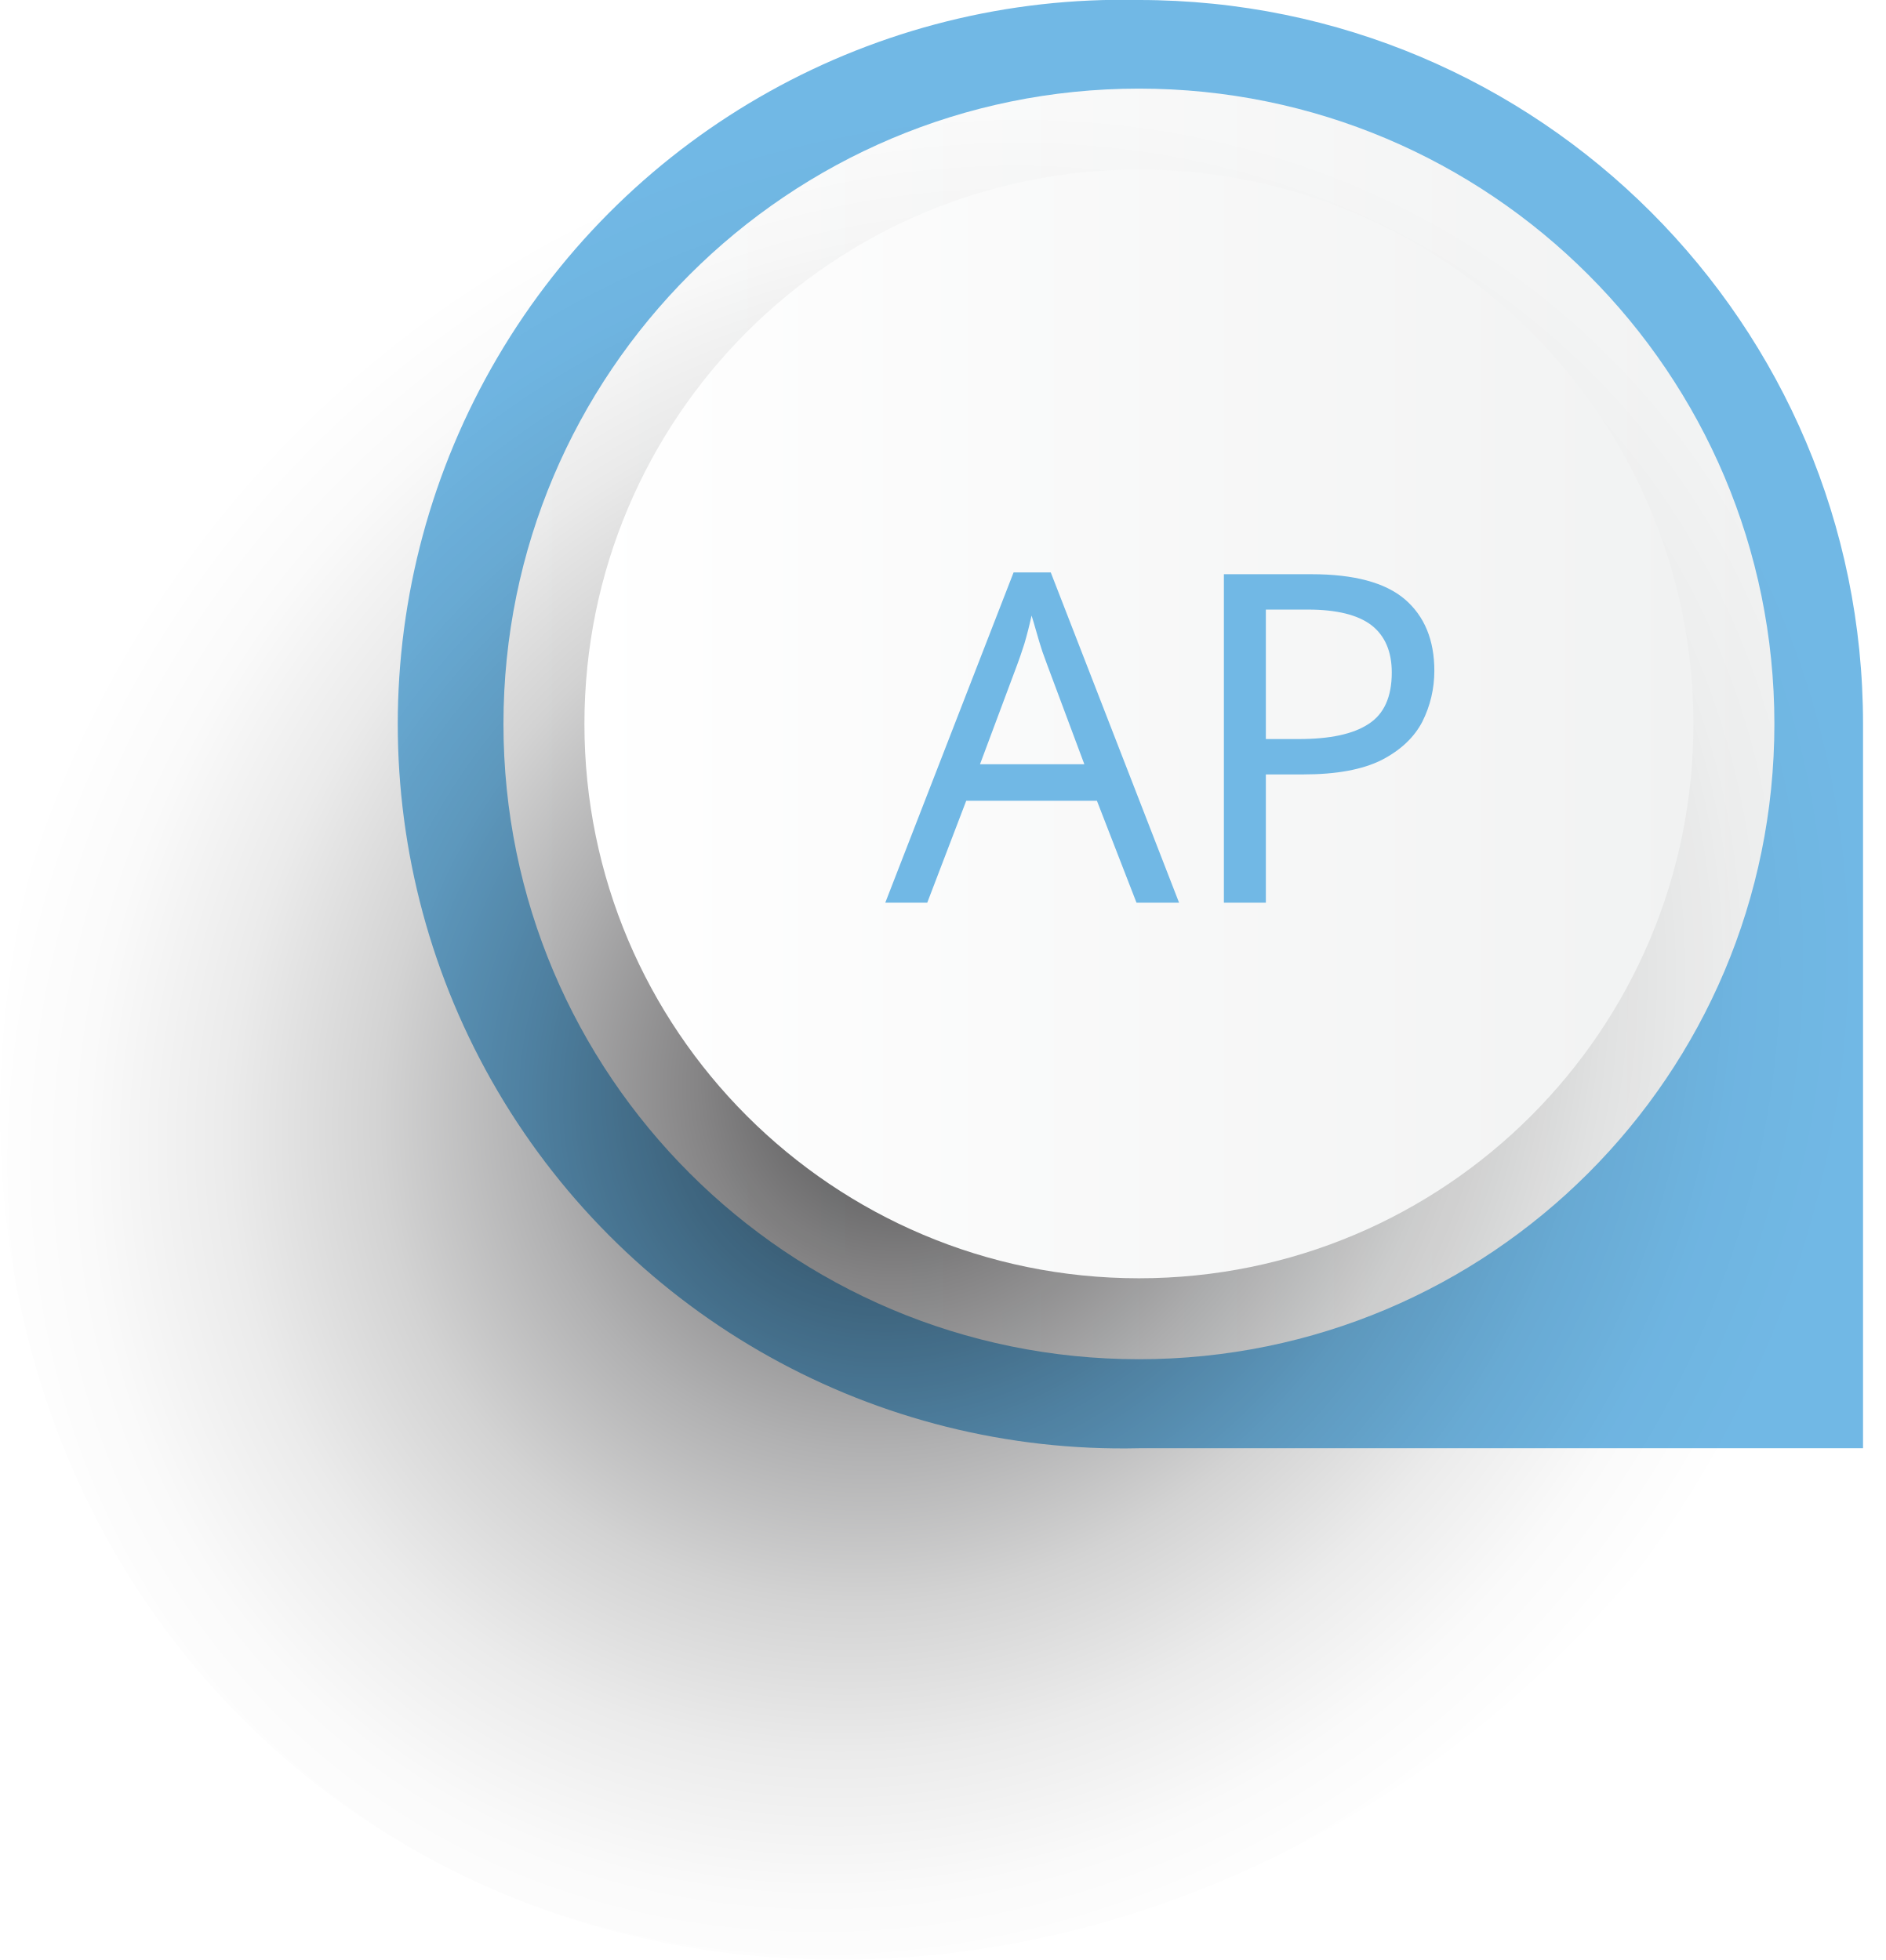
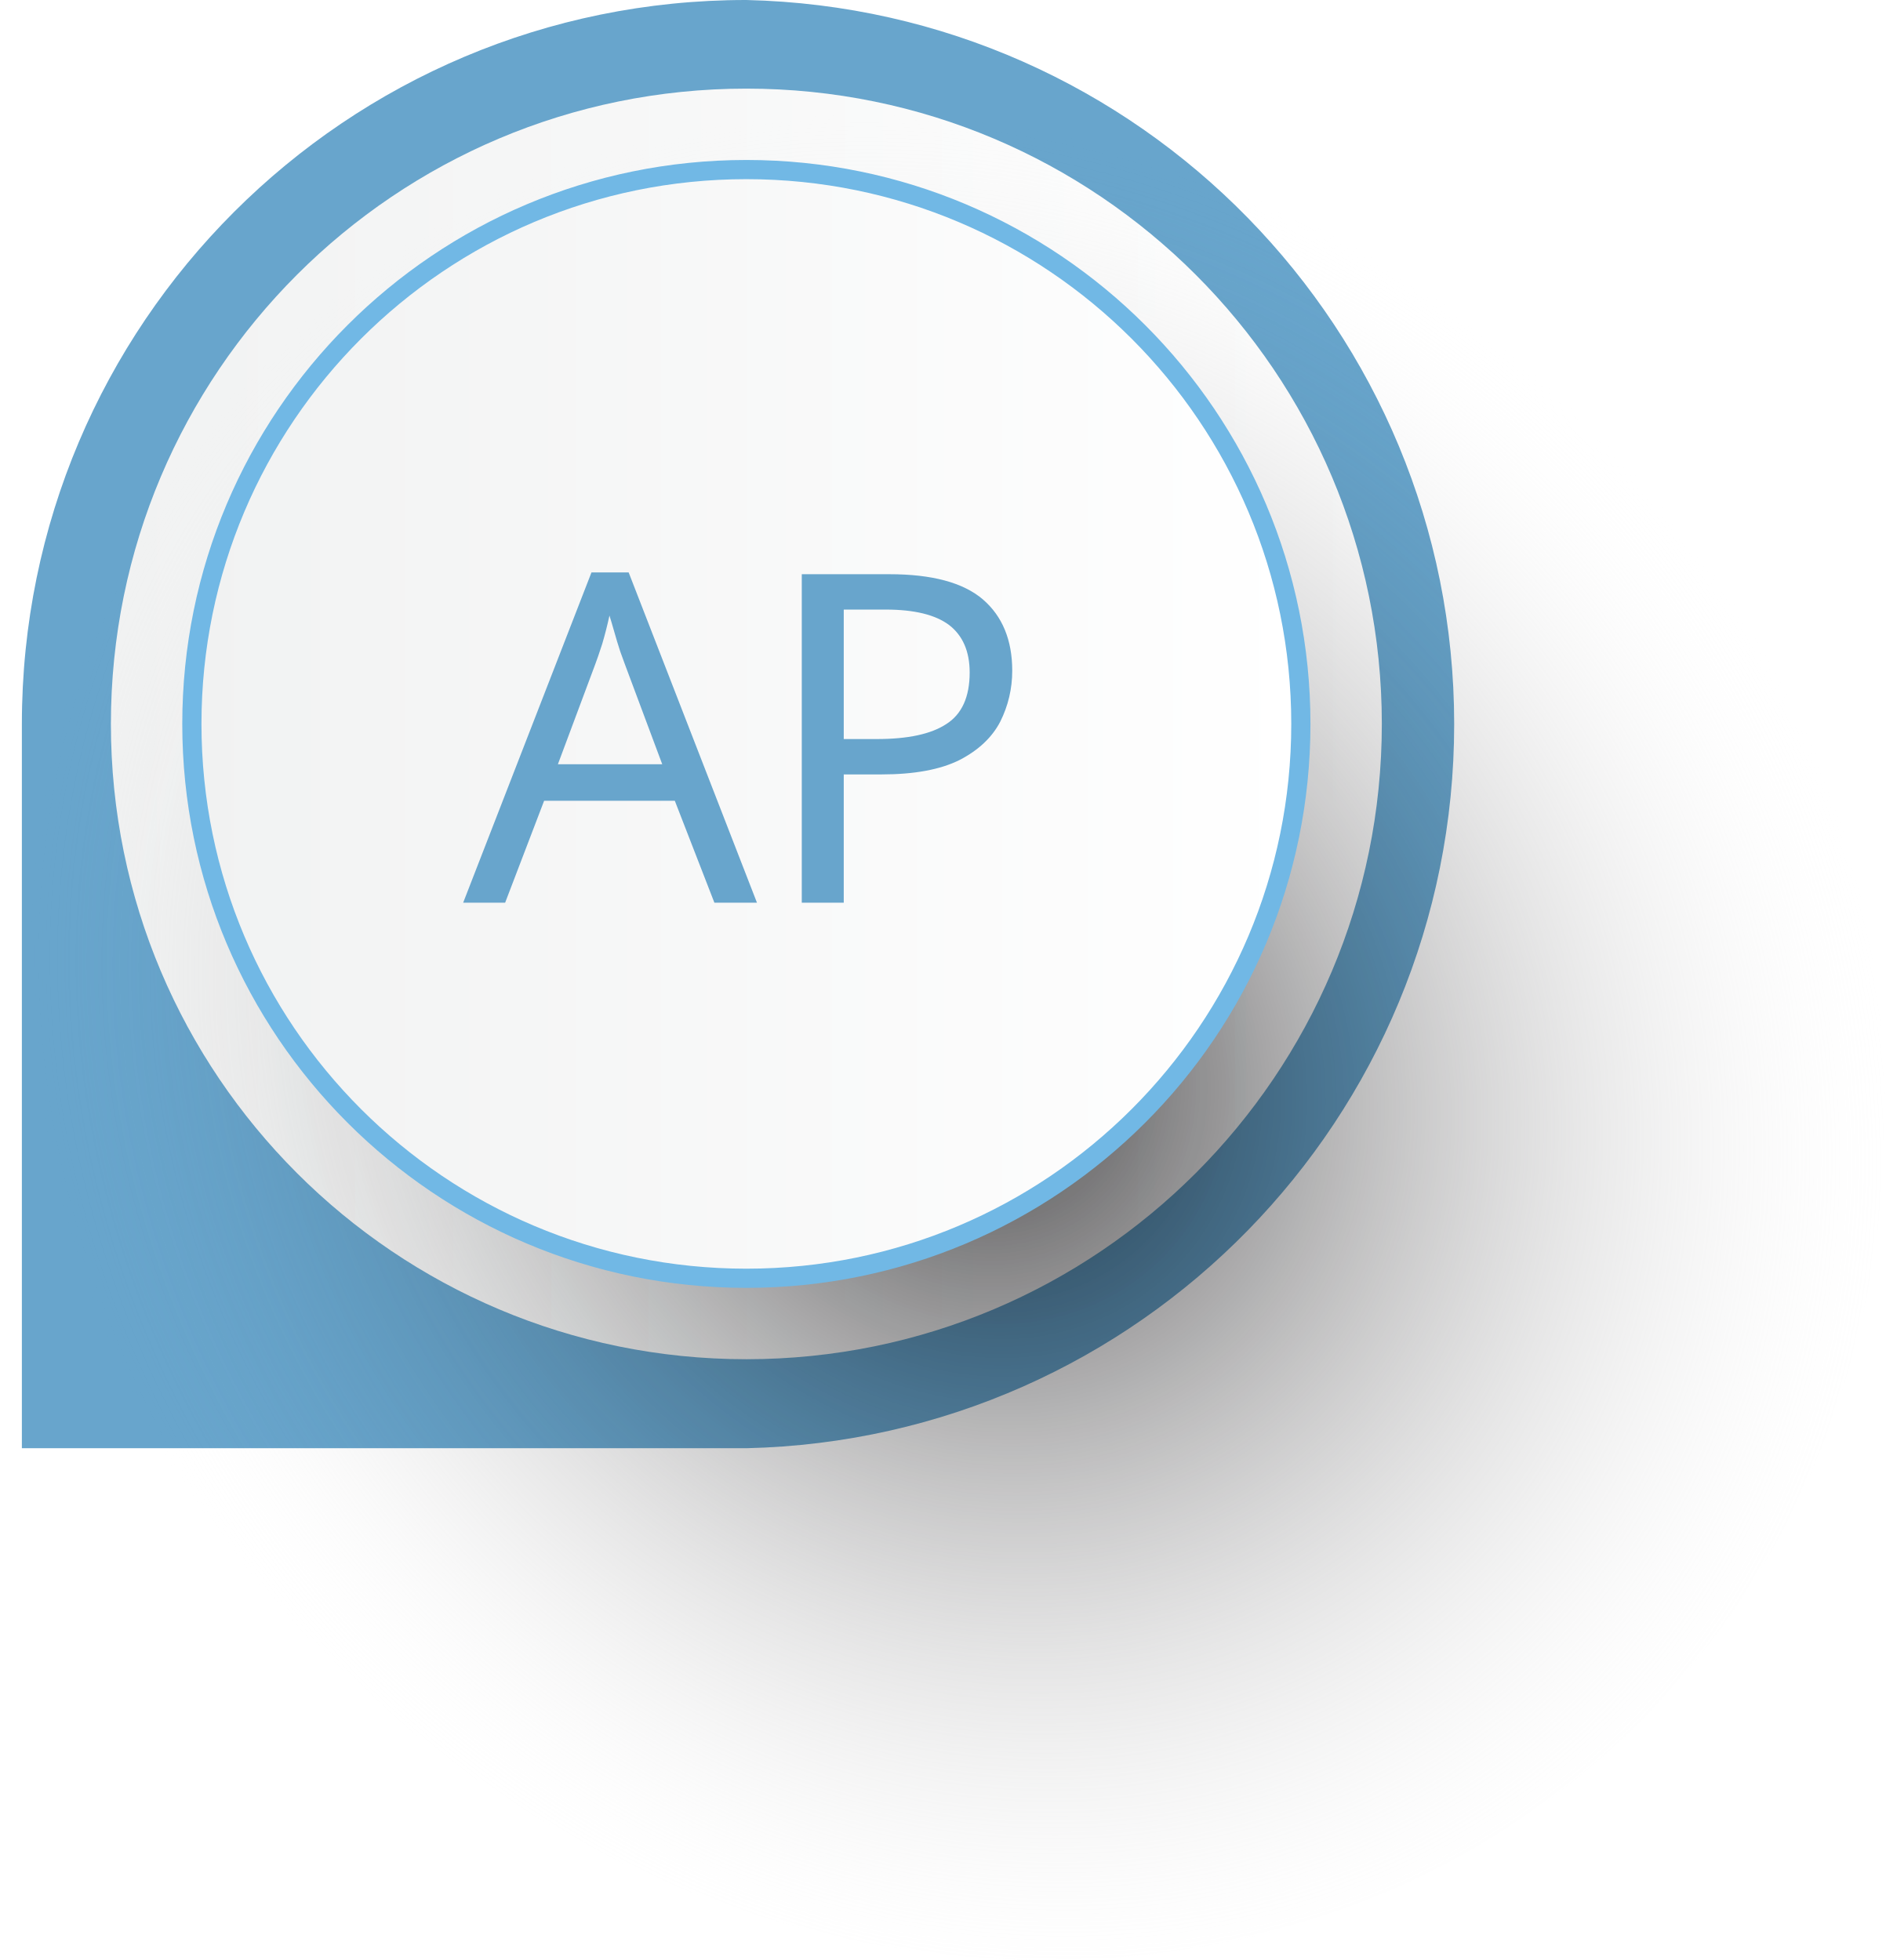
<svg xmlns="http://www.w3.org/2000/svg" xmlns:xlink="http://www.w3.org/1999/xlink" viewBox="0 0 49.13 51.09">
  <defs>
-     <style>.cls-1{isolation:isolate;}.cls-2,.cls-6{fill:#71b8e5;}.cls-3{fill:url(#linear-gradient);}.cls-4{mix-blend-mode:multiply;fill:url(#radial-gradient);}.cls-5{fill:url(#linear-gradient-2);}.cls-6{font-size:12px;font-family:AdobeGothicStd-Bold-KSCpc-EUC-H, Adobe Gothic Std;}</style>
-     <linearGradient id="linear-gradient" x1="13.12" y1="18.87" x2="46.23" y2="18.87" gradientUnits="userSpaceOnUse">
+     <style>.cls-1{isolation:isolate;}.cls-2,.cls-6{fill:#68a5cc;}.cls-3{fill:url(#linear-gradient);}.cls-4{mix-blend-mode:multiply;fill:url(#무제_그라디언트_138);}.cls-5{stroke:#71b8e5;stroke-miterlimit:10;stroke-width:0.5px;fill:url(#linear-gradient-2);}.cls-6{font-size:12px;font-family:AdobeGothicStd-Bold-KSCpc-EUC-H, Adobe Gothic Std;}</style>
+     <linearGradient id="linear-gradient" x1="-8.88" y1="18.87" x2="24.23" y2="18.87" gradientTransform="matrix(-1, 0, 0, 1, 27.13, 0)" gradientUnits="userSpaceOnUse">
      <stop offset="0" stop-color="#fff" />
      <stop offset="1" stop-color="#f1f2f2" />
    </linearGradient>
-     <radialGradient id="radial-gradient" cx="-1164.53" cy="950.62" r="23.04" gradientTransform="matrix(0, 1.01, -1.13, 0, 1097.31, 1202.87)" gradientUnits="userSpaceOnUse">
+     <radialGradient id="무제_그라디언트_138" cx="-1183.55" cy="957.22" r="23.04" gradientTransform="matrix(-1.01, 0, 0, 1.13, -1171.24, -1053.9)" gradientUnits="userSpaceOnUse">
      <stop offset="0" stop-color="#414042" />
-       <stop offset="0.05" stop-color="#515152" />
-       <stop offset="0.23" stop-color="#868586" />
-       <stop offset="0.41" stop-color="#b1b1b2" />
-       <stop offset="0.57" stop-color="#d3d3d3" />
-       <stop offset="0.73" stop-color="#ebebeb" />
-       <stop offset="0.88" stop-color="#fafafa" />
-       <stop offset="1" stop-color="#fff" />
+       <stop offset="1" stop-color="#fff" stop-opacity="0" />
    </radialGradient>
-     <linearGradient id="linear-gradient-2" x1="15.23" y1="18.87" x2="44.13" y2="18.87" xlink:href="#linear-gradient" />
+     <linearGradient id="linear-gradient-2" x1="-6.77" y1="18.87" x2="22.13" y2="18.87" xlink:href="#linear-gradient" />
  </defs>
  <g class="cls-1">
    <g id="레이어_2" data-name="레이어 2">
      <g id="레이어_1-2" data-name="레이어 1">
-         <path class="cls-2" d="M29.68,0a18.88,18.88,0,1,0,0,37.75H48.55V18.87A18.87,18.87,0,0,0,29.68,0Z" />
-         <circle class="cls-3" cx="29.68" cy="18.87" r="16.56" />
-         <ellipse class="cls-4" cx="24.56" cy="26.29" rx="26" ry="23.28" transform="translate(-11.41 26.61) rotate(-47.46)" />
-         <circle class="cls-5" cx="29.68" cy="18.87" r="14.45" />
-         <text class="cls-6" transform="translate(23.07 23.53)">AP</text>
+         <path class="cls-2" d="M19.45,0a18.88,18.88,0,0,1,0,37.75H.57V18.87A18.87,18.87,0,0,1,19.45,0Z" />
+         <circle class="cls-3" cx="19.45" cy="18.87" r="16.56" />
+         <ellipse class="cls-4" cx="24.56" cy="26.29" rx="23.28" ry="26" transform="translate(-11.31 23.53) rotate(-42.54)" />
+         <circle class="cls-5" cx="19.45" cy="18.87" r="14.45" />
+         <text class="cls-6" transform="translate(12.07 23.53)">AP</text>
      </g>
    </g>
  </g>
</svg>
